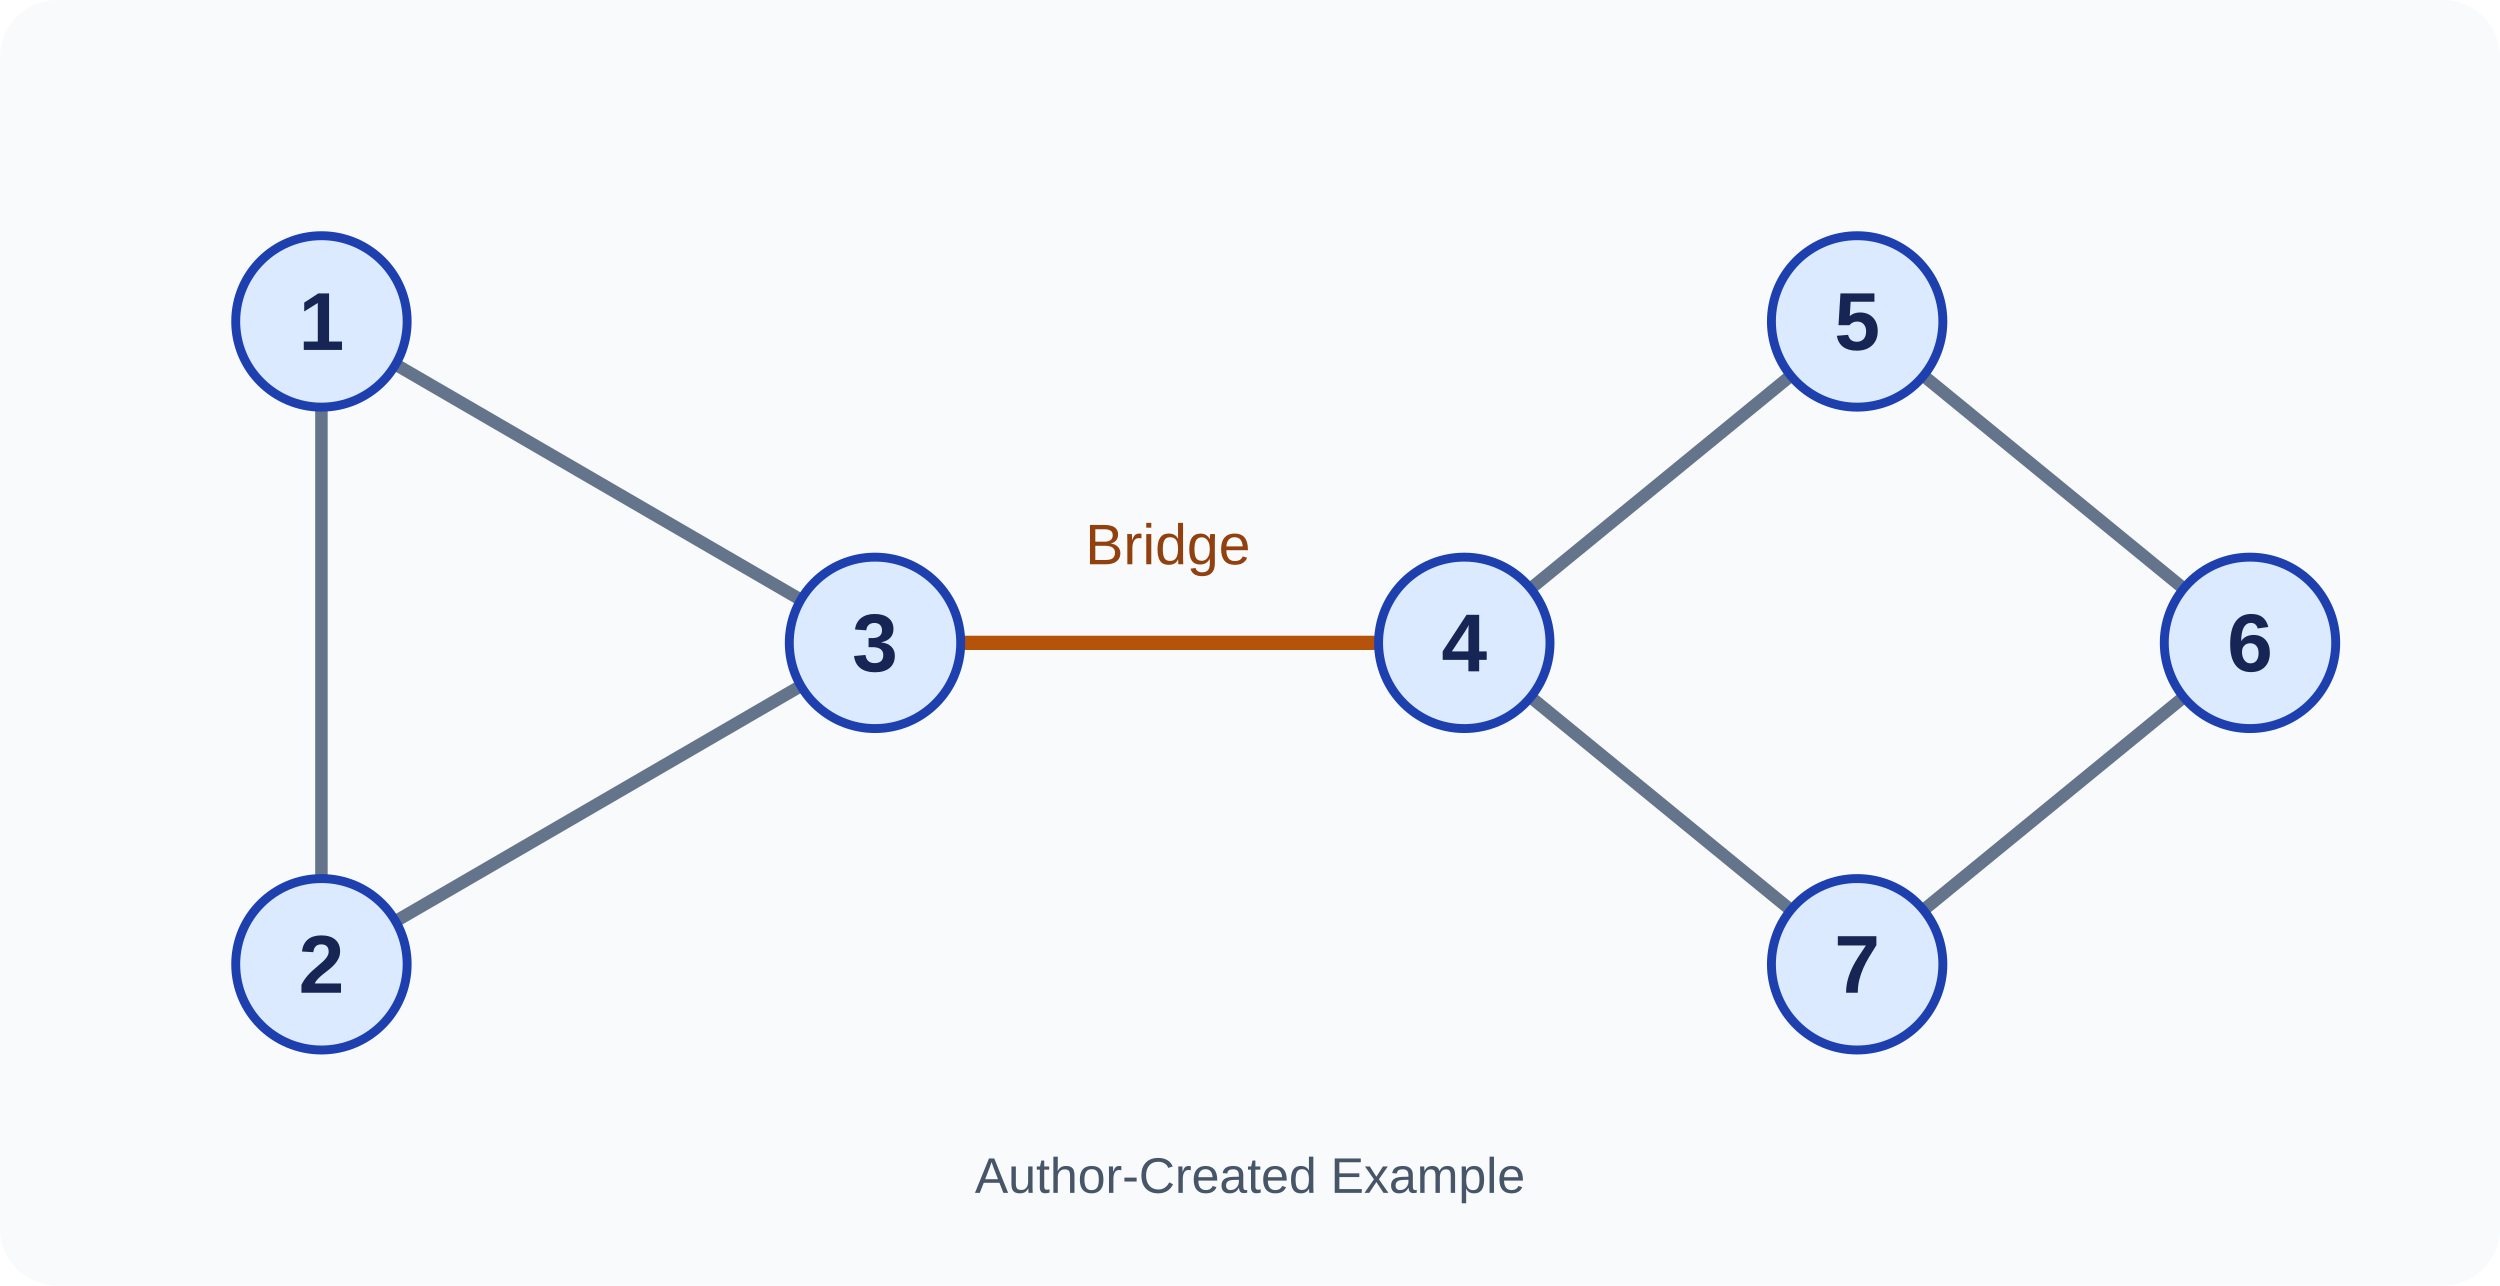
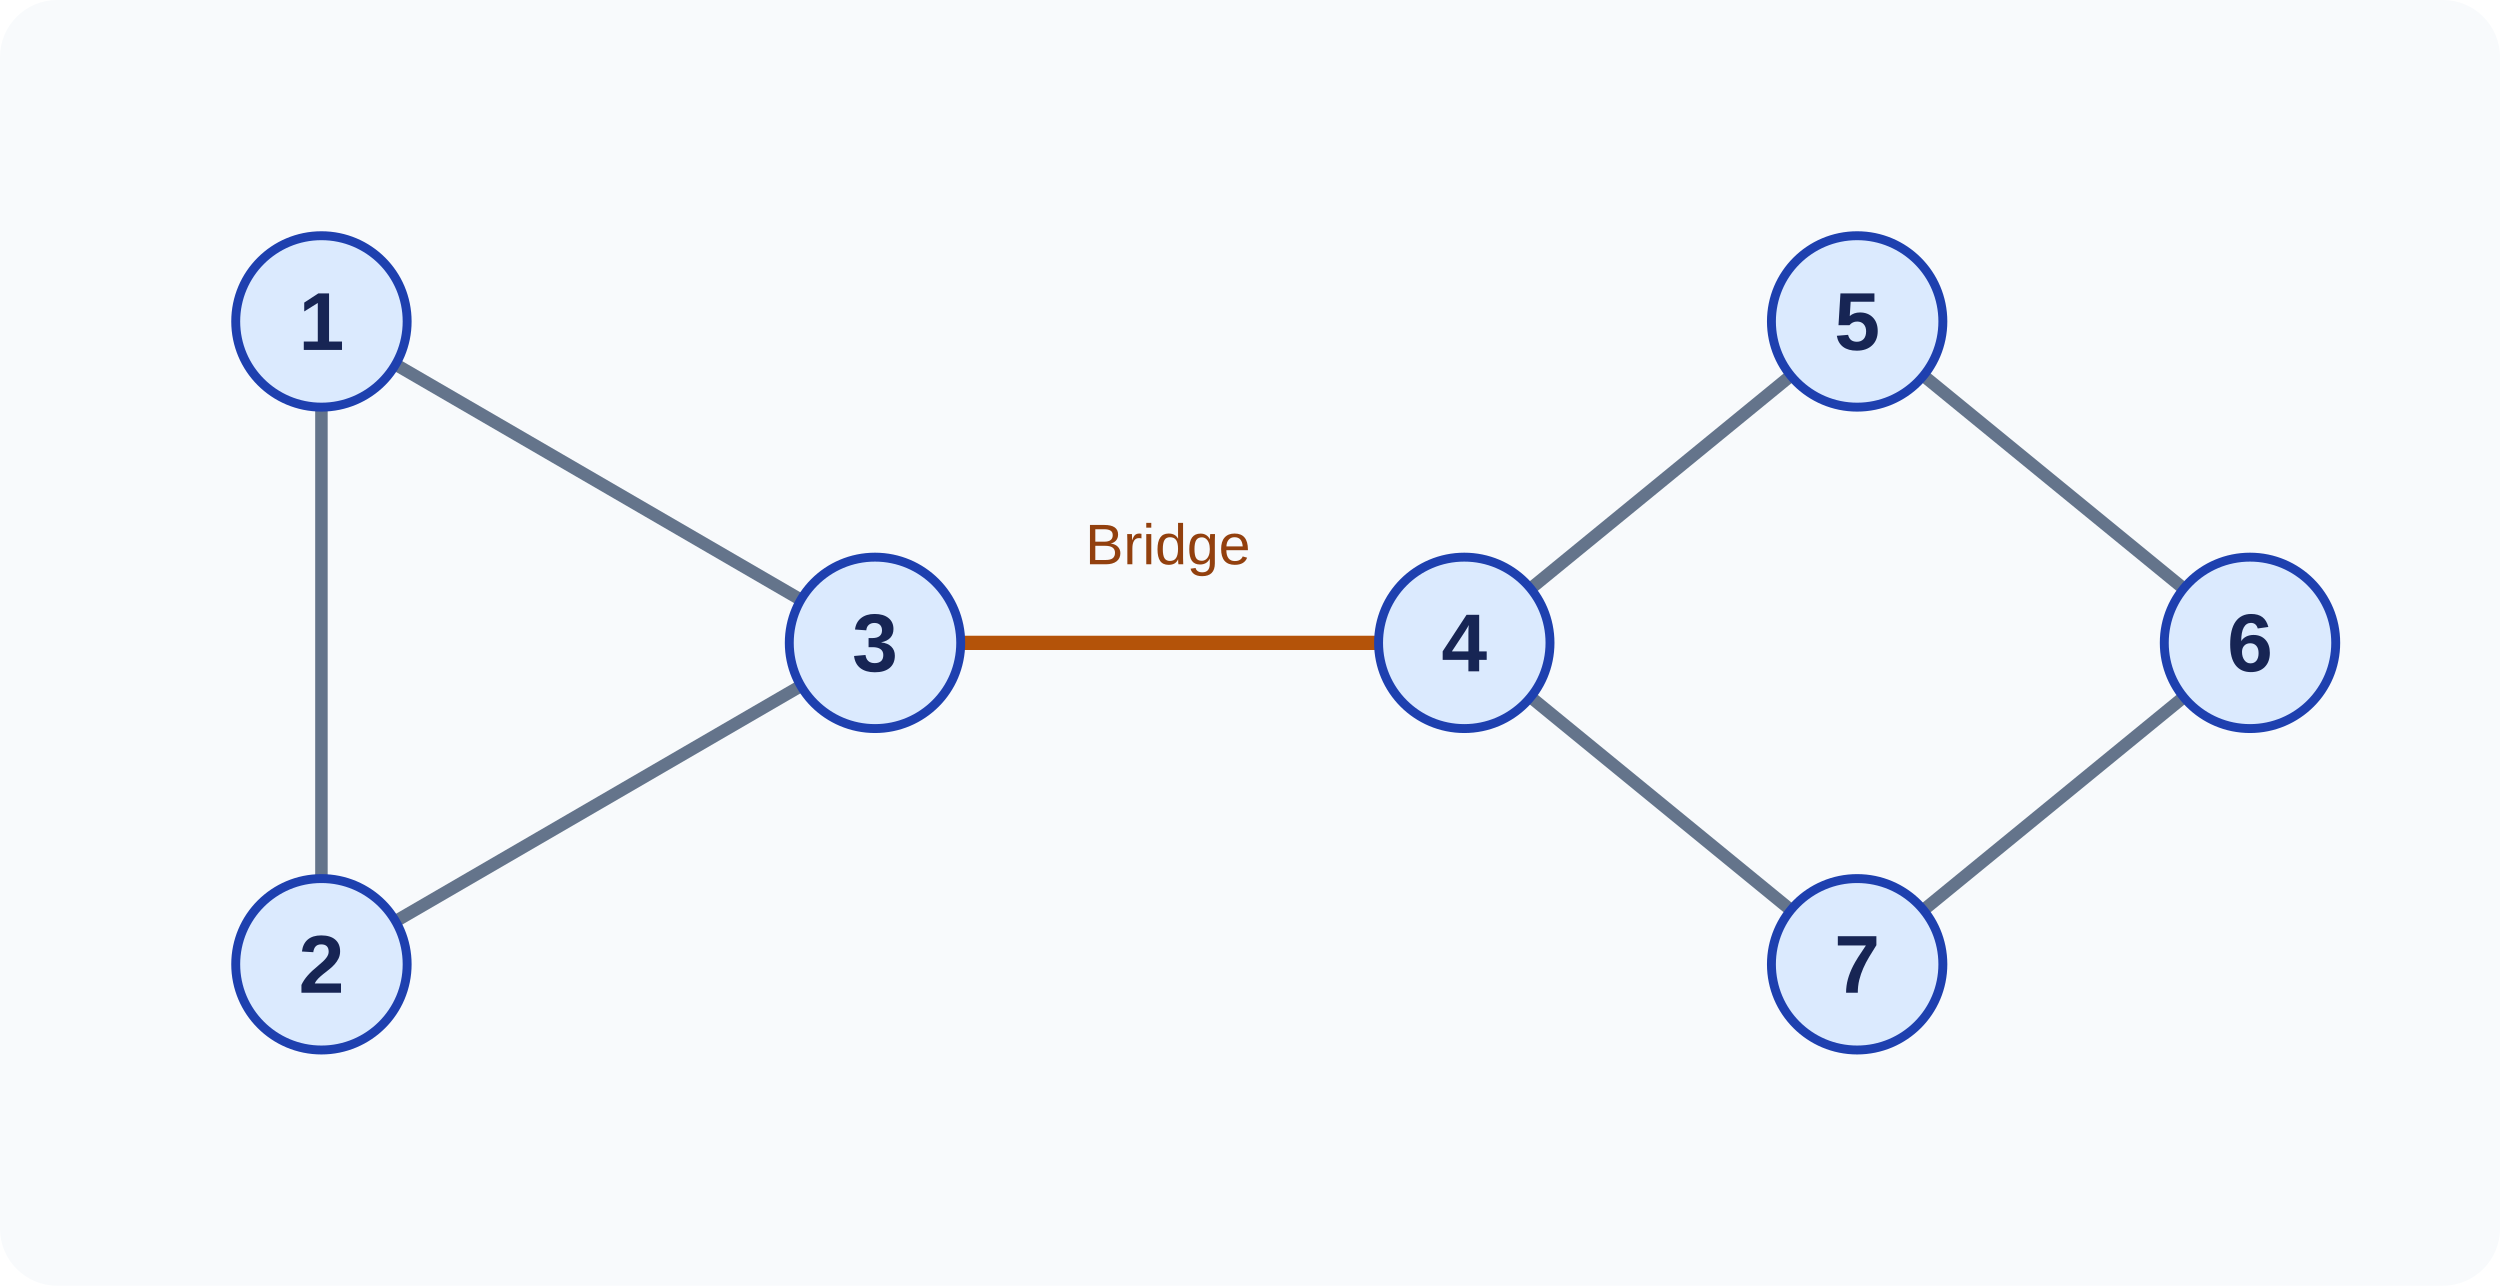
<svg xmlns="http://www.w3.org/2000/svg" viewBox="0 0 700 360" width="700" height="360" role="img" aria-labelledby="title desc">
  <rect width="700" height="360" rx="16" fill="#f8fafc" />
  <g fill="none" stroke="#64748b" stroke-width="3.5" stroke-linecap="round" stroke-linejoin="round">
    <path d="M90 90L90 270L245 180Z" />
    <path d="M410 180L520 90L630 180L520 270Z" />
    <path d="M245 180L410 180" stroke="#b45309" stroke-width="4" />
  </g>
  <text x="327" y="158" font-family="Arial, sans-serif" font-size="16" text-anchor="middle" fill="#92400e">Bridge</text>
  <g fill="#dbeafe" stroke="#1e40af" stroke-width="2.5">
    <circle cx="90" cy="90" r="24" />
    <circle cx="90" cy="270" r="24" />
    <circle cx="245" cy="180" r="24" />
    <circle cx="410" cy="180" r="24" />
    <circle cx="520" cy="90" r="24" />
    <circle cx="630" cy="180" r="24" />
    <circle cx="520" cy="270" r="24" />
  </g>
  <g font-family="Arial, sans-serif" font-size="23" font-weight="600" text-anchor="middle" dominant-baseline="central" fill="#172554">
    <text x="90" y="90">1</text>
    <text x="90" y="270">2</text>
    <text x="245" y="180">3</text>
    <text x="410" y="180">4</text>
    <text x="520" y="90">5</text>
    <text x="630" y="180">6</text>
    <text x="520" y="270">7</text>
  </g>
-   <text x="350" y="334" font-family="Arial, sans-serif" font-size="14" text-anchor="middle" fill="#475569">Author-Created Example</text>
</svg>
